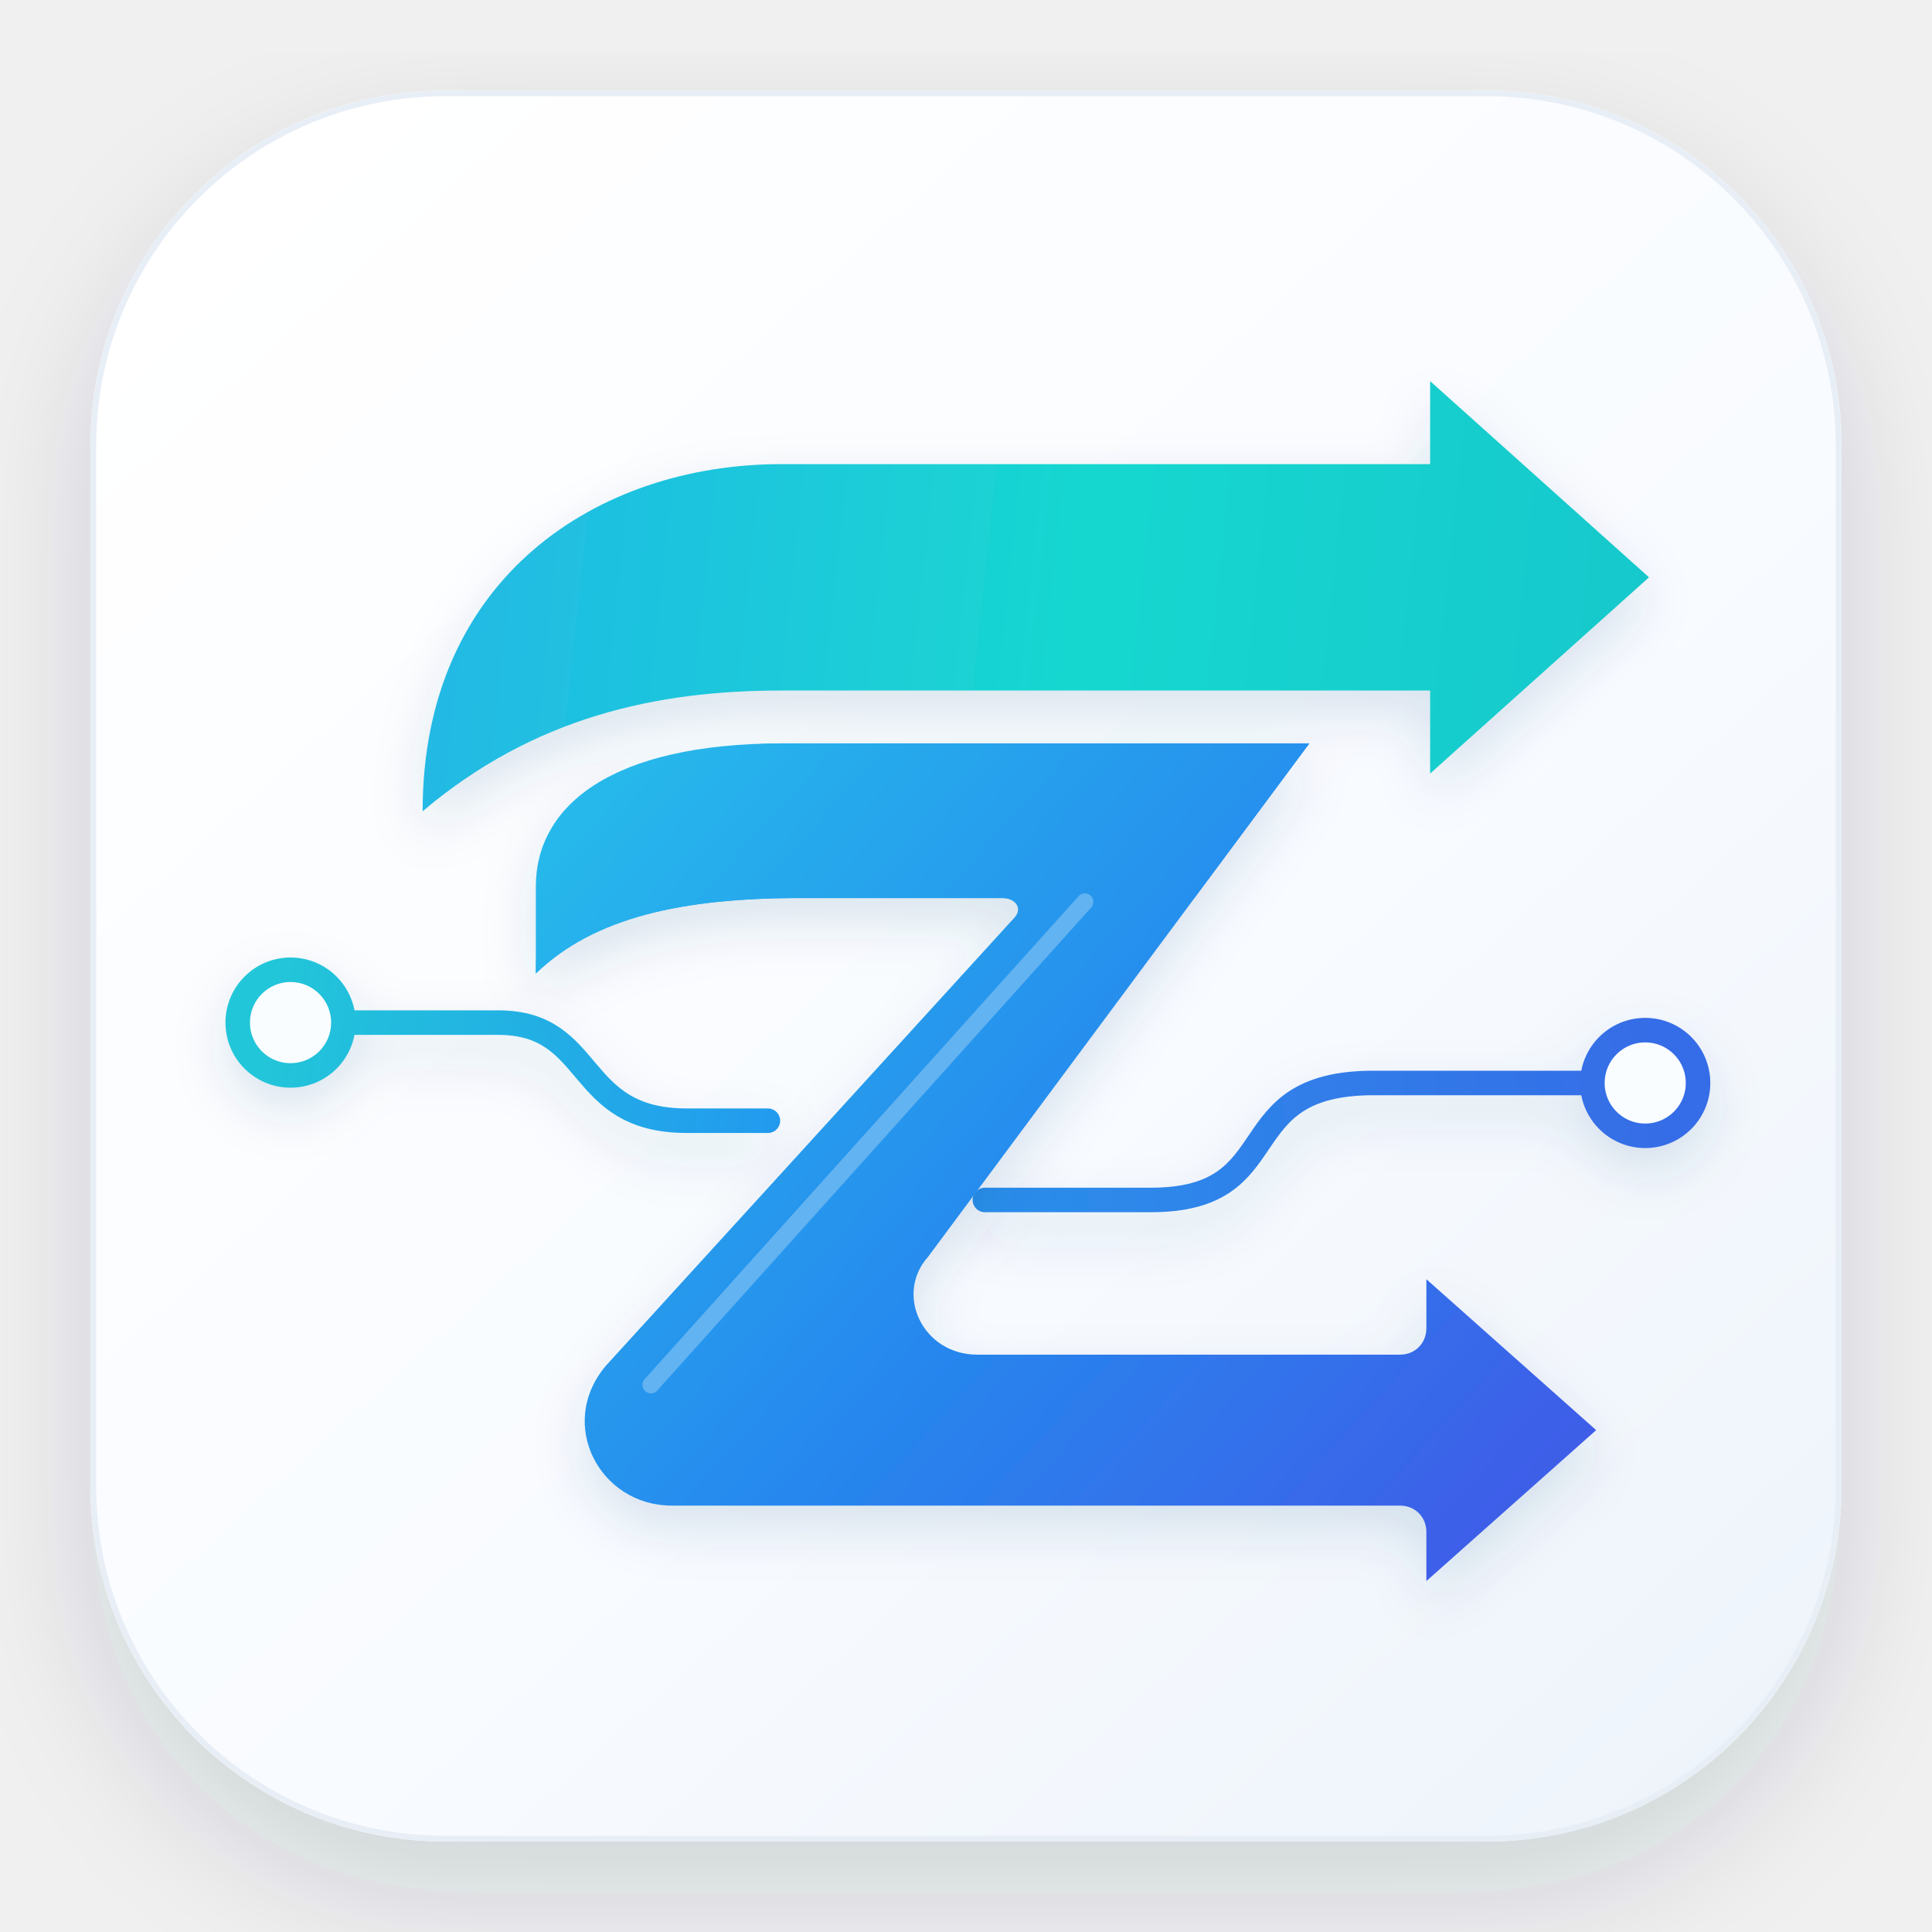
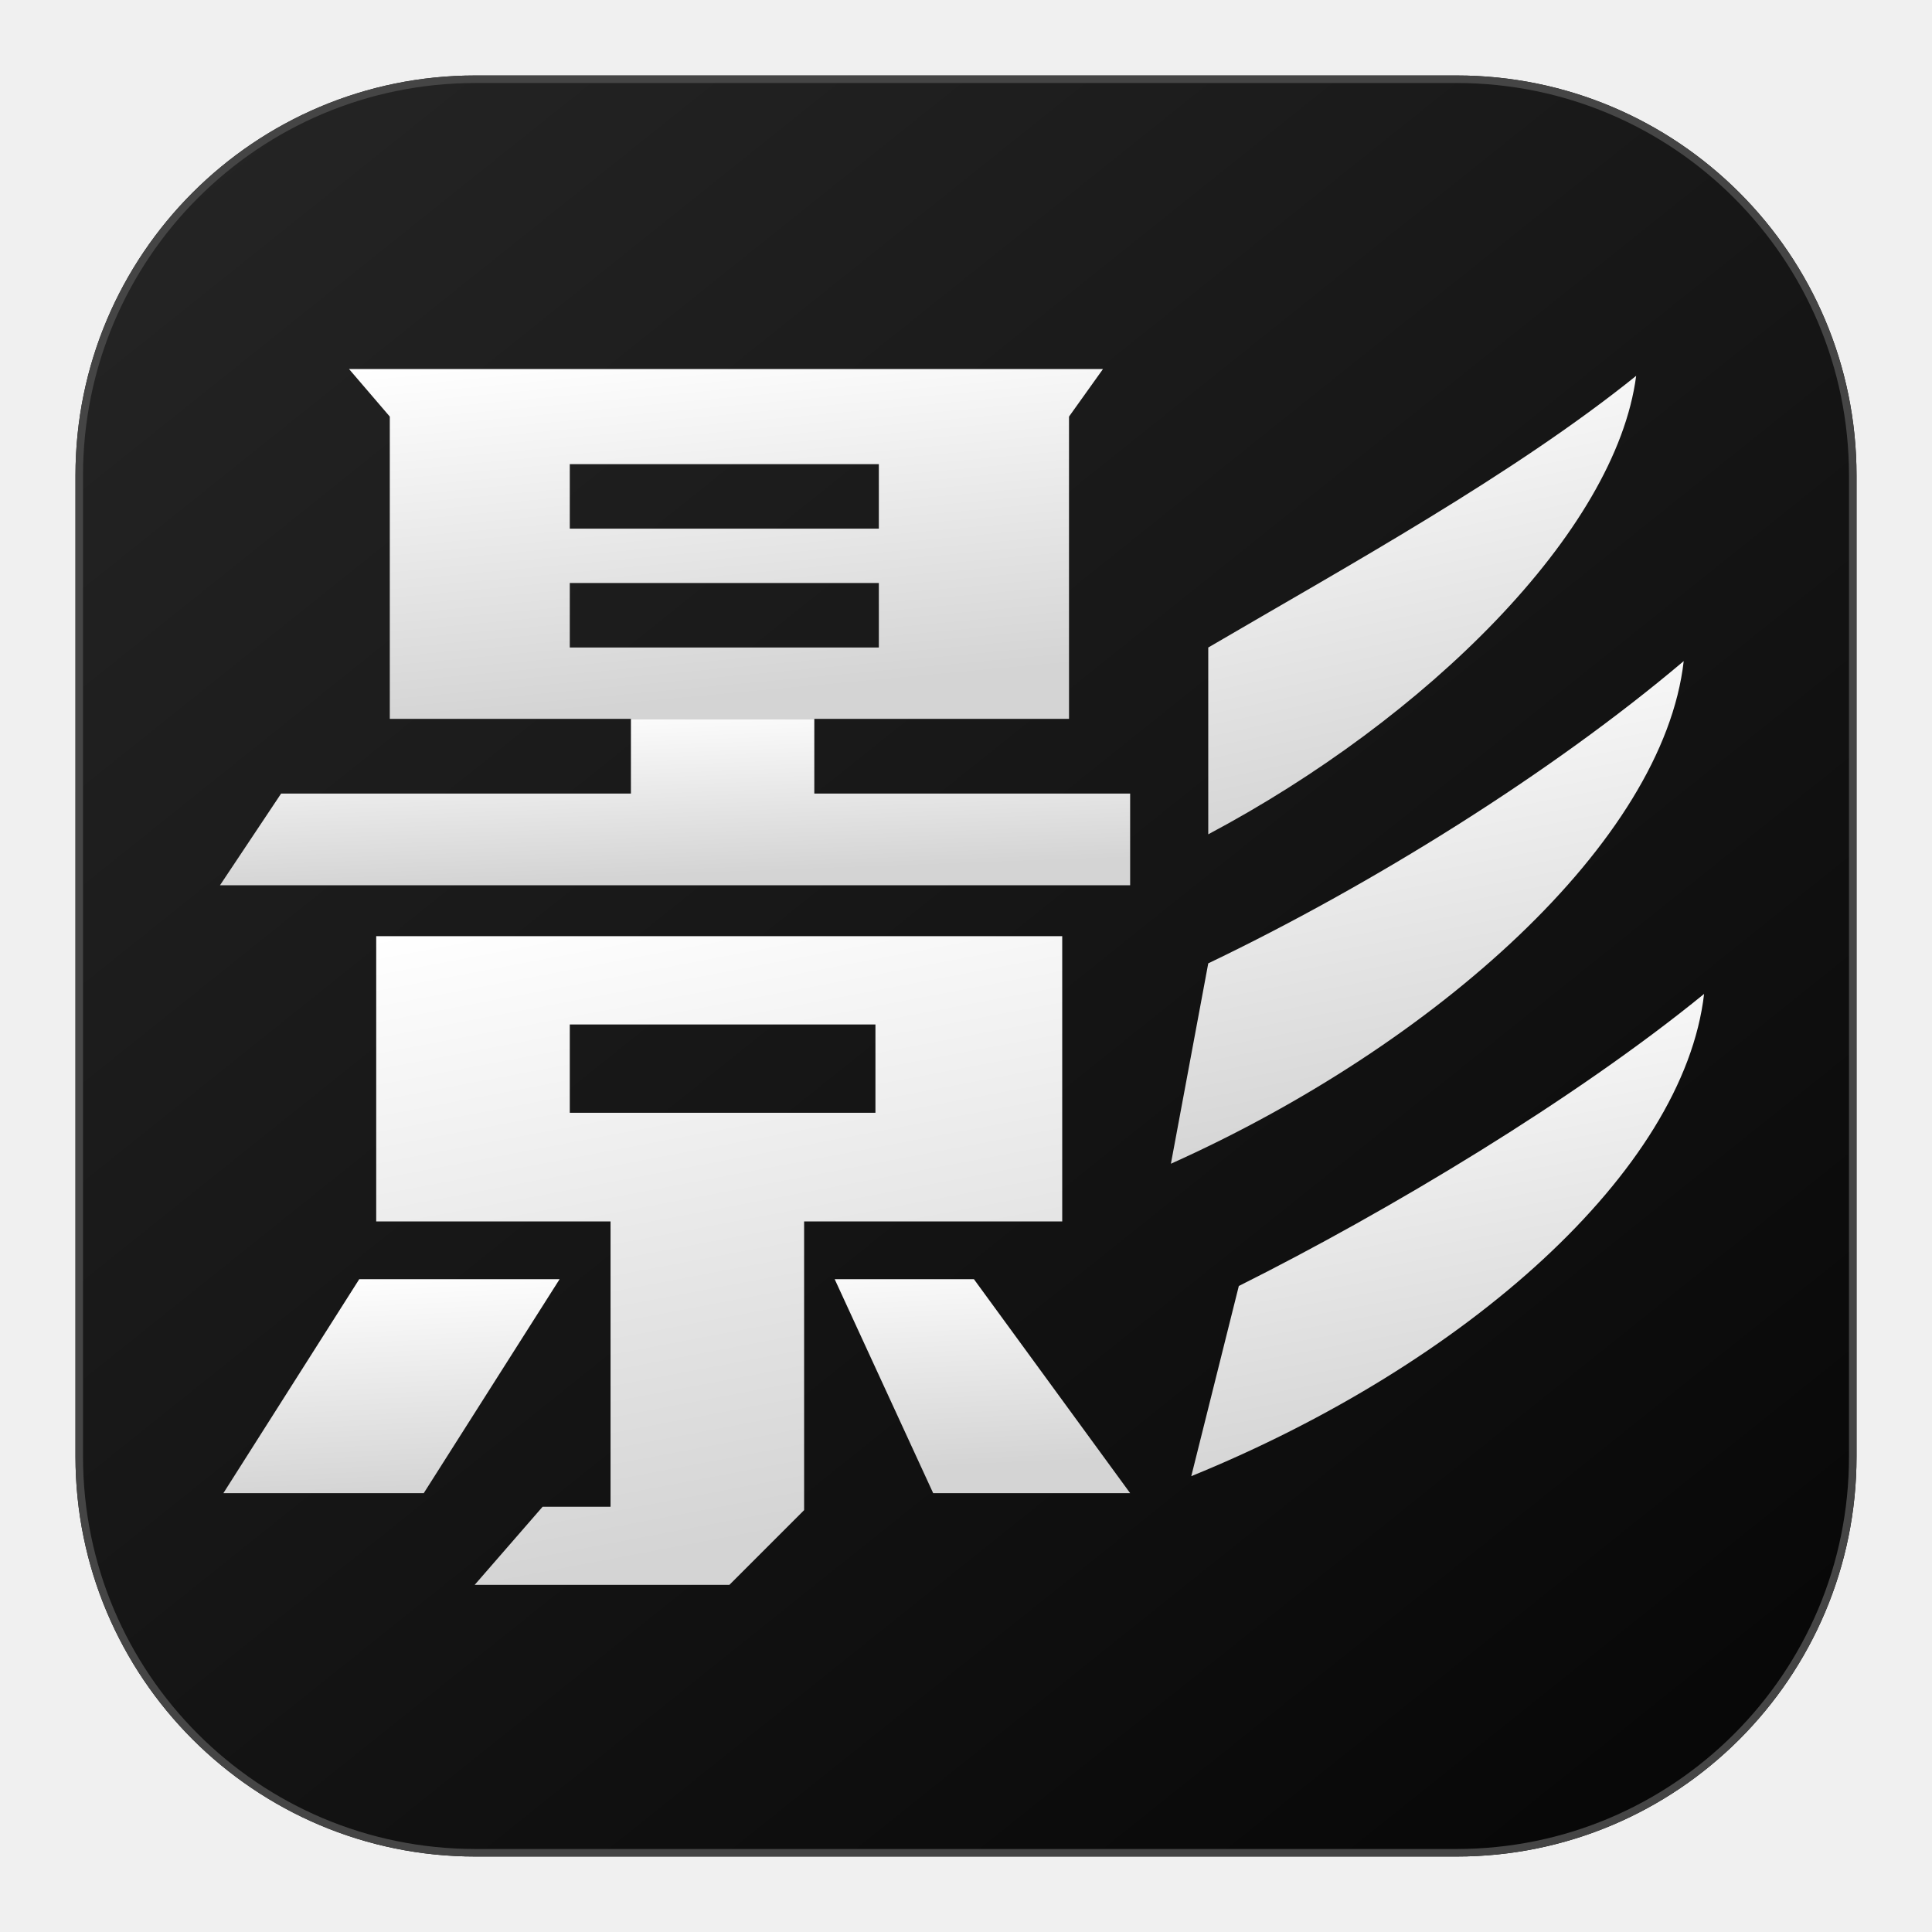
- <svg xmlns="http://www.w3.org/2000/svg" width="1024" height="1024" viewBox="0 0 1024 1024" fill="none" role="img" aria-labelledby="title desc">
+ <svg xmlns="http://www.w3.org/2000/svg" width="512" height="512" viewBox="0 0 512 512">
  <defs>
-     <linearGradient id="bg" x1="120" y1="92" x2="904" y2="960" gradientUnits="userSpaceOnUse">
-       <stop offset="0" stop-color="#FFFFFF" />
-       <stop offset="0.58" stop-color="#F8FBFF" />
-       <stop offset="1" stop-color="#EEF4FB" />
+     <linearGradient id="bg" x2=".8" y2="1">
+       <stop stop-color="#262626" />
+       <stop offset="1" stop-color="#080808" />
    </linearGradient>
-     <linearGradient id="topFlow" x1="224" y1="260" x2="876" y2="330" gradientUnits="userSpaceOnUse">
-       <stop offset="0" stop-color="#22B8E6" />
-       <stop offset="0.54" stop-color="#18D7D0" />
-       <stop offset="1" stop-color="#16C8CC" />
+     <linearGradient id="silver" x2=".2" y2="1">
+       <stop stop-color="#ffffff" />
+       <stop offset="1" stop-color="#d4d4d4" />
    </linearGradient>
-     <linearGradient id="zFlow" x1="334" y1="360" x2="824" y2="804" gradientUnits="userSpaceOnUse">
-       <stop offset="0" stop-color="#27BCEB" />
-       <stop offset="0.52" stop-color="#2589EE" />
-       <stop offset="1" stop-color="#405BE8" />
-     </linearGradient>
-     <linearGradient id="leftTrace" x1="140" y1="538" x2="415" y2="590" gradientUnits="userSpaceOnUse">
-       <stop offset="0" stop-color="#22C6D9" />
-       <stop offset="1" stop-color="#229AEF" />
-     </linearGradient>
-     <linearGradient id="rightTrace" x1="520" y1="636" x2="884" y2="570" gradientUnits="userSpaceOnUse">
-       <stop offset="0" stop-color="#2B8FEB" />
-       <stop offset="1" stop-color="#356CE7" />
-     </linearGradient>
-     <filter id="tileShadow" x="0" y="0" width="1024" height="1024" filterUnits="userSpaceOnUse" color-interpolation-filters="sRGB">
-       <feDropShadow dx="0" dy="28" stdDeviation="34" flood-color="#12304A" flood-opacity="0.14" />
-     </filter>
-     <filter id="softLift" x="80" y="120" width="864" height="780" filterUnits="userSpaceOnUse" color-interpolation-filters="sRGB">
-       <feDropShadow dx="0" dy="12" stdDeviation="14" flood-color="#1E4D7A" flood-opacity="0.13" />
-     </filter>
  </defs>
-   <rect x="48" y="48" width="928" height="928" rx="188" fill="url(#bg)" filter="url(#tileShadow)" />
-   <rect x="49.5" y="49.5" width="925" height="925" rx="186.5" stroke="#E8EEF6" stroke-width="3" />
-   <g stroke-linecap="round" stroke-linejoin="round" filter="url(#softLift)">
-     <path d="M172 542H264C316 542 304 594 364 594H407" stroke="url(#leftTrace)" stroke-width="13" />
-     <circle cx="154" cy="542" r="28" fill="#FAFDFF" stroke="url(#leftTrace)" stroke-width="13" />
-     <path d="M522 636H610C684 636 650 574 728 574H850" stroke="url(#rightTrace)" stroke-width="13" />
-     <circle cx="872" cy="574" r="28" fill="#FAFDFF" stroke="url(#rightTrace)" stroke-width="13" />
+   <rect x="20" y="20" width="472" height="472" rx="106" fill="url(#bg)" />
+   <rect x="21" y="21" width="470" height="470" rx="105" fill="none" stroke="#454545" stroke-width="2" />
+   <g fill="url(#silver)" fill-rule="evenodd" transform="matrix(.9 0 0 .9 -128 -120)">
+     <path d="M245 242H467L457 256V345H257V256Z M310 270H401V289H310Z M310 305H401V324H310Z" />
+     <path d="M328 345H382V367H475V394H207L225 367H328Z" />
+     <path d="M253 409H455V493H379V578L357 600H282L302 577H322V493H253Z M310 435H400V461H310Z" />
+     <path d="M248 510H307L267 573H208Z M388 510H429L475 573H417Z" />
+     <path d="M498 324C539 300 588 273 624 244C618 290 562 345 498 379Z" />
+     <path d="M498 417C546 394 599 361 638 328C632 381 565 441 487 476Z" />
+     <path d="M507 512C551 490 606 457 644 426C638 478 574 535 493 568Z" />
  </g>
-   <g filter="url(#softLift)">
-     <path fill="url(#topFlow)" d="       M224 430       C224 306 317 246 414 246       H758       V202       L874 306       L758 410       V366       H414       C348 366 283 380 224 430       Z" />
-     <path fill="url(#zFlow)" opacity="0.94" d="       M284 516       C284 440 338 394 415 394       H694       L633 476       H424       C362 476 315 486 284 516       Z" />
-     <path fill="url(#zFlow)" d="       M415 394       H694       L492 666       C474 686 489 718 518 718       H742       C750 718 756 712 756 704       V678       L846 758       L756 838       V812       C756 804 750 798 742 798       H356       C318 798 295 755 321 724       L538 486       C542 481 538 476 531 476       H424       C362 476 315 486 284 516       V470       C284 427 324 394 415 394       Z" />
-   </g>
-   <path d="M345 734L575 478" stroke="white" stroke-opacity="0.28" stroke-width="9" stroke-linecap="round" />
</svg>
